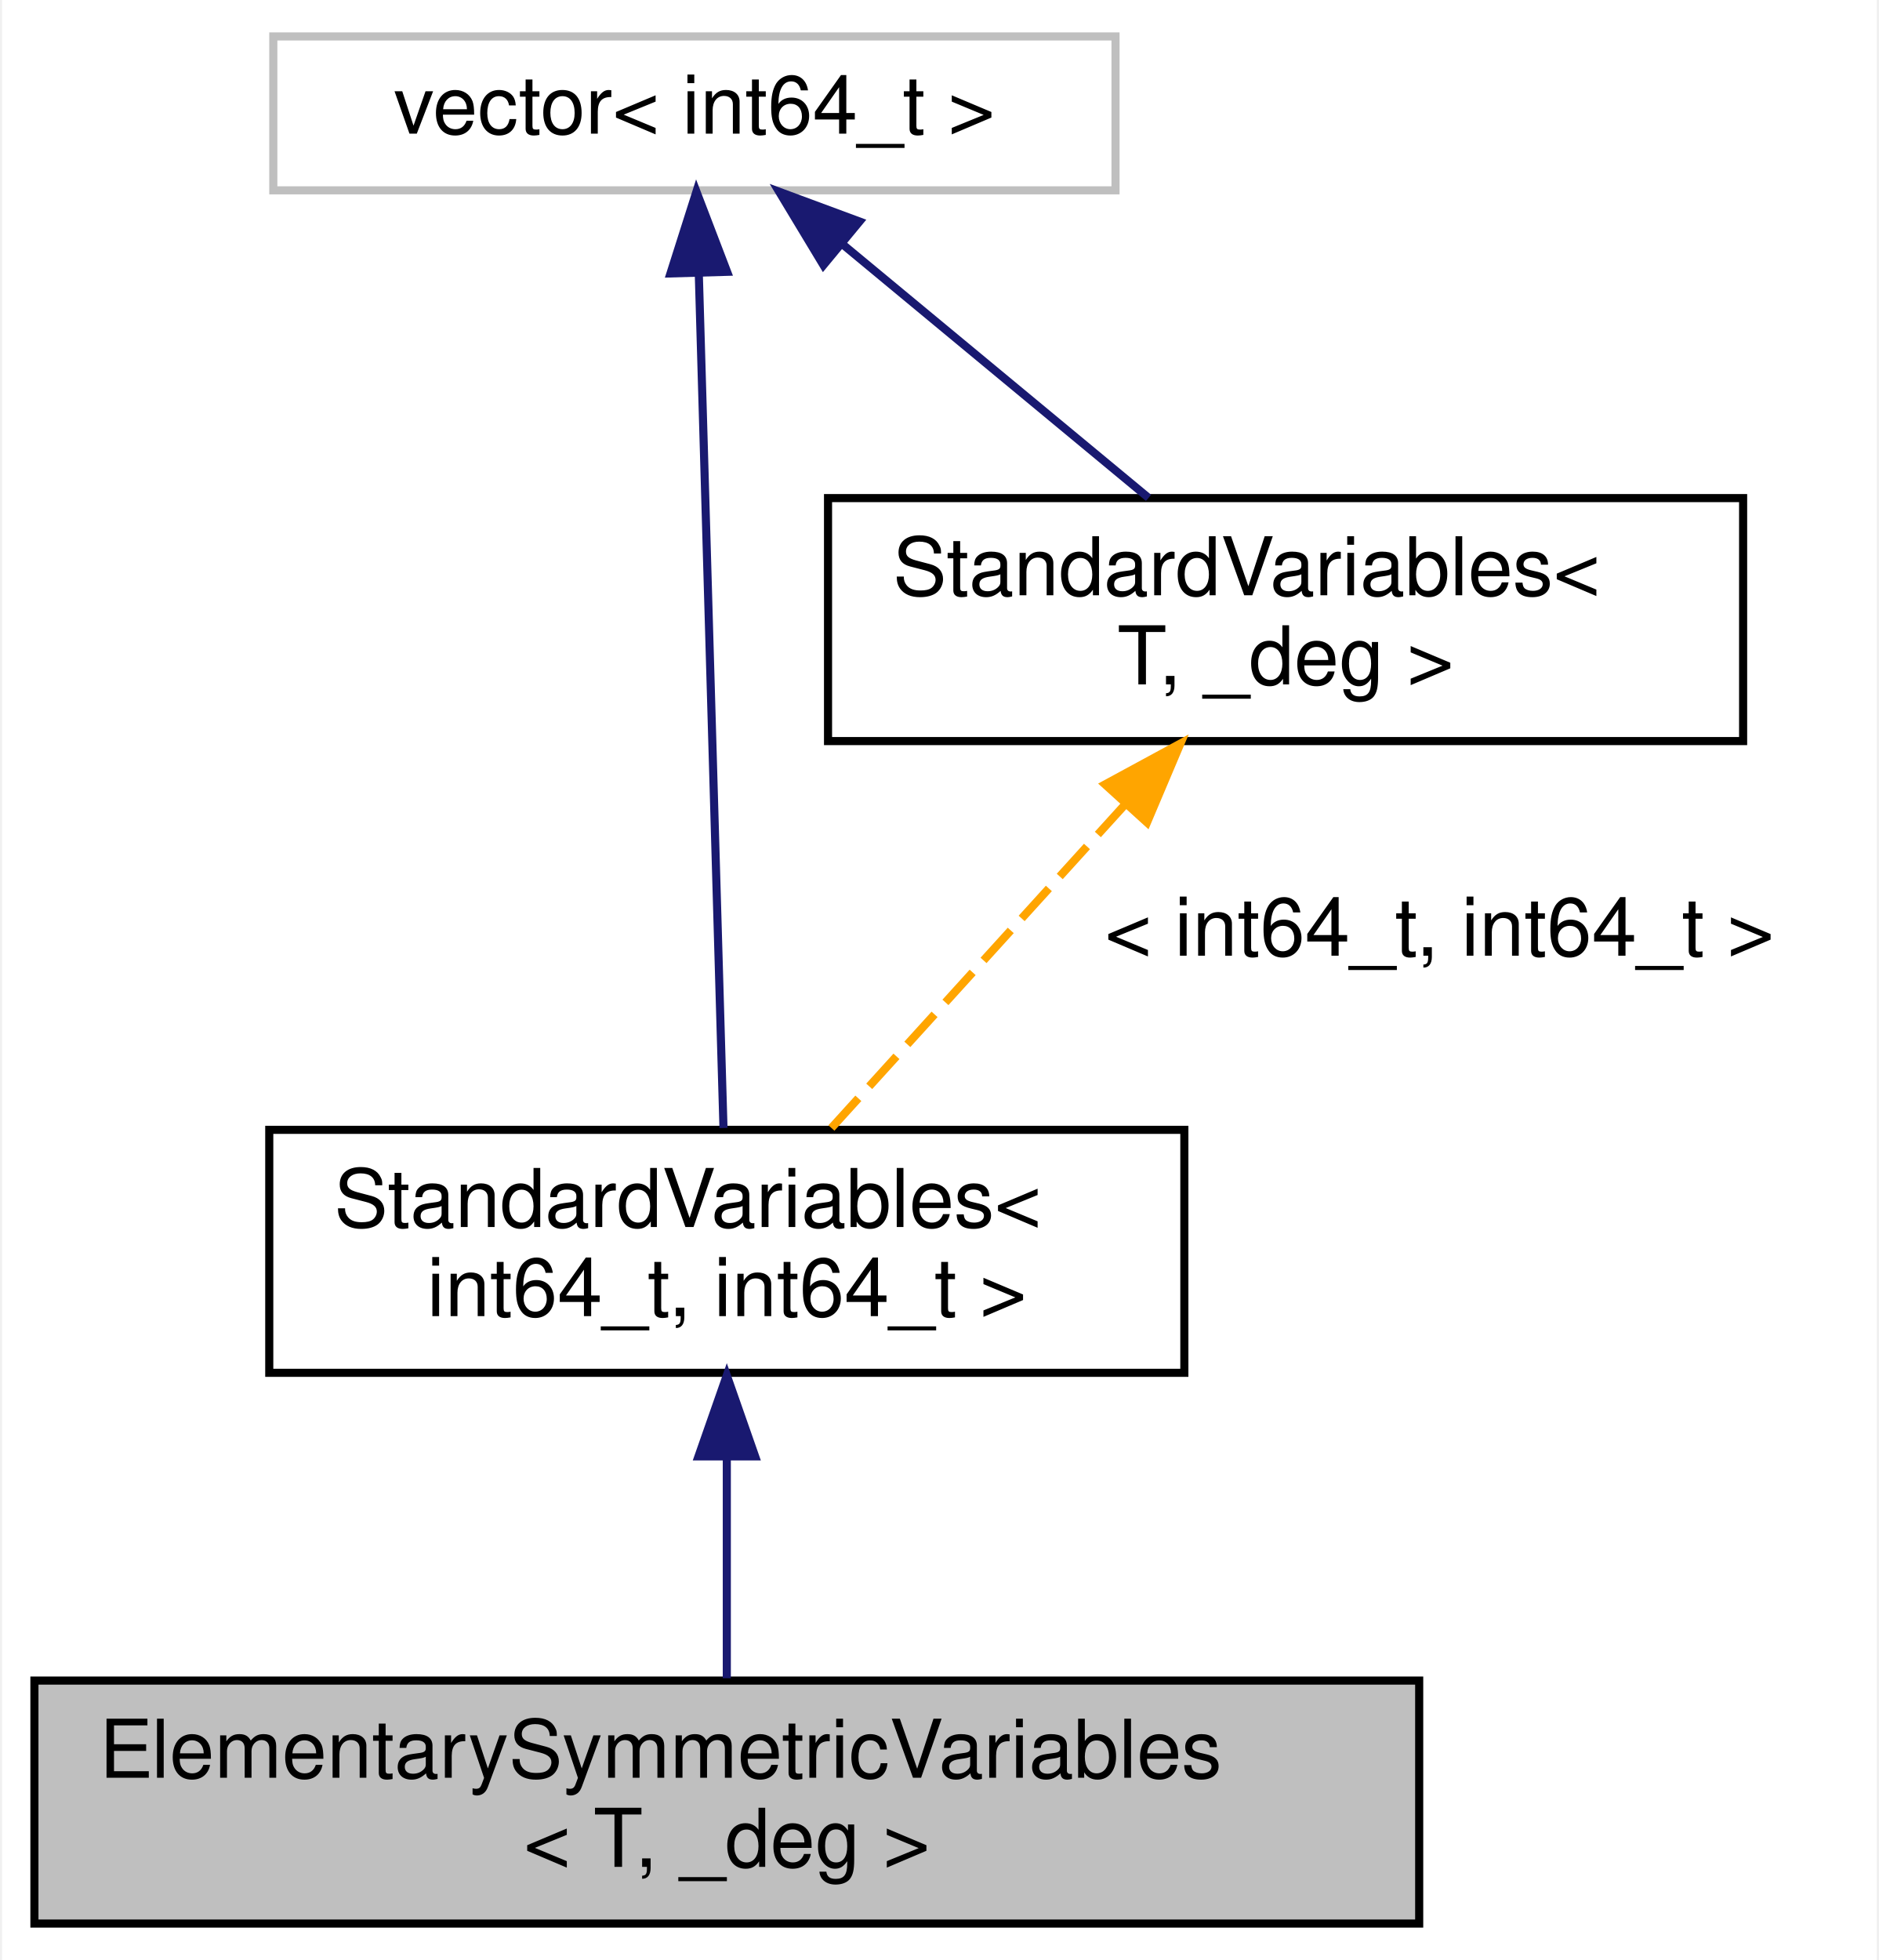
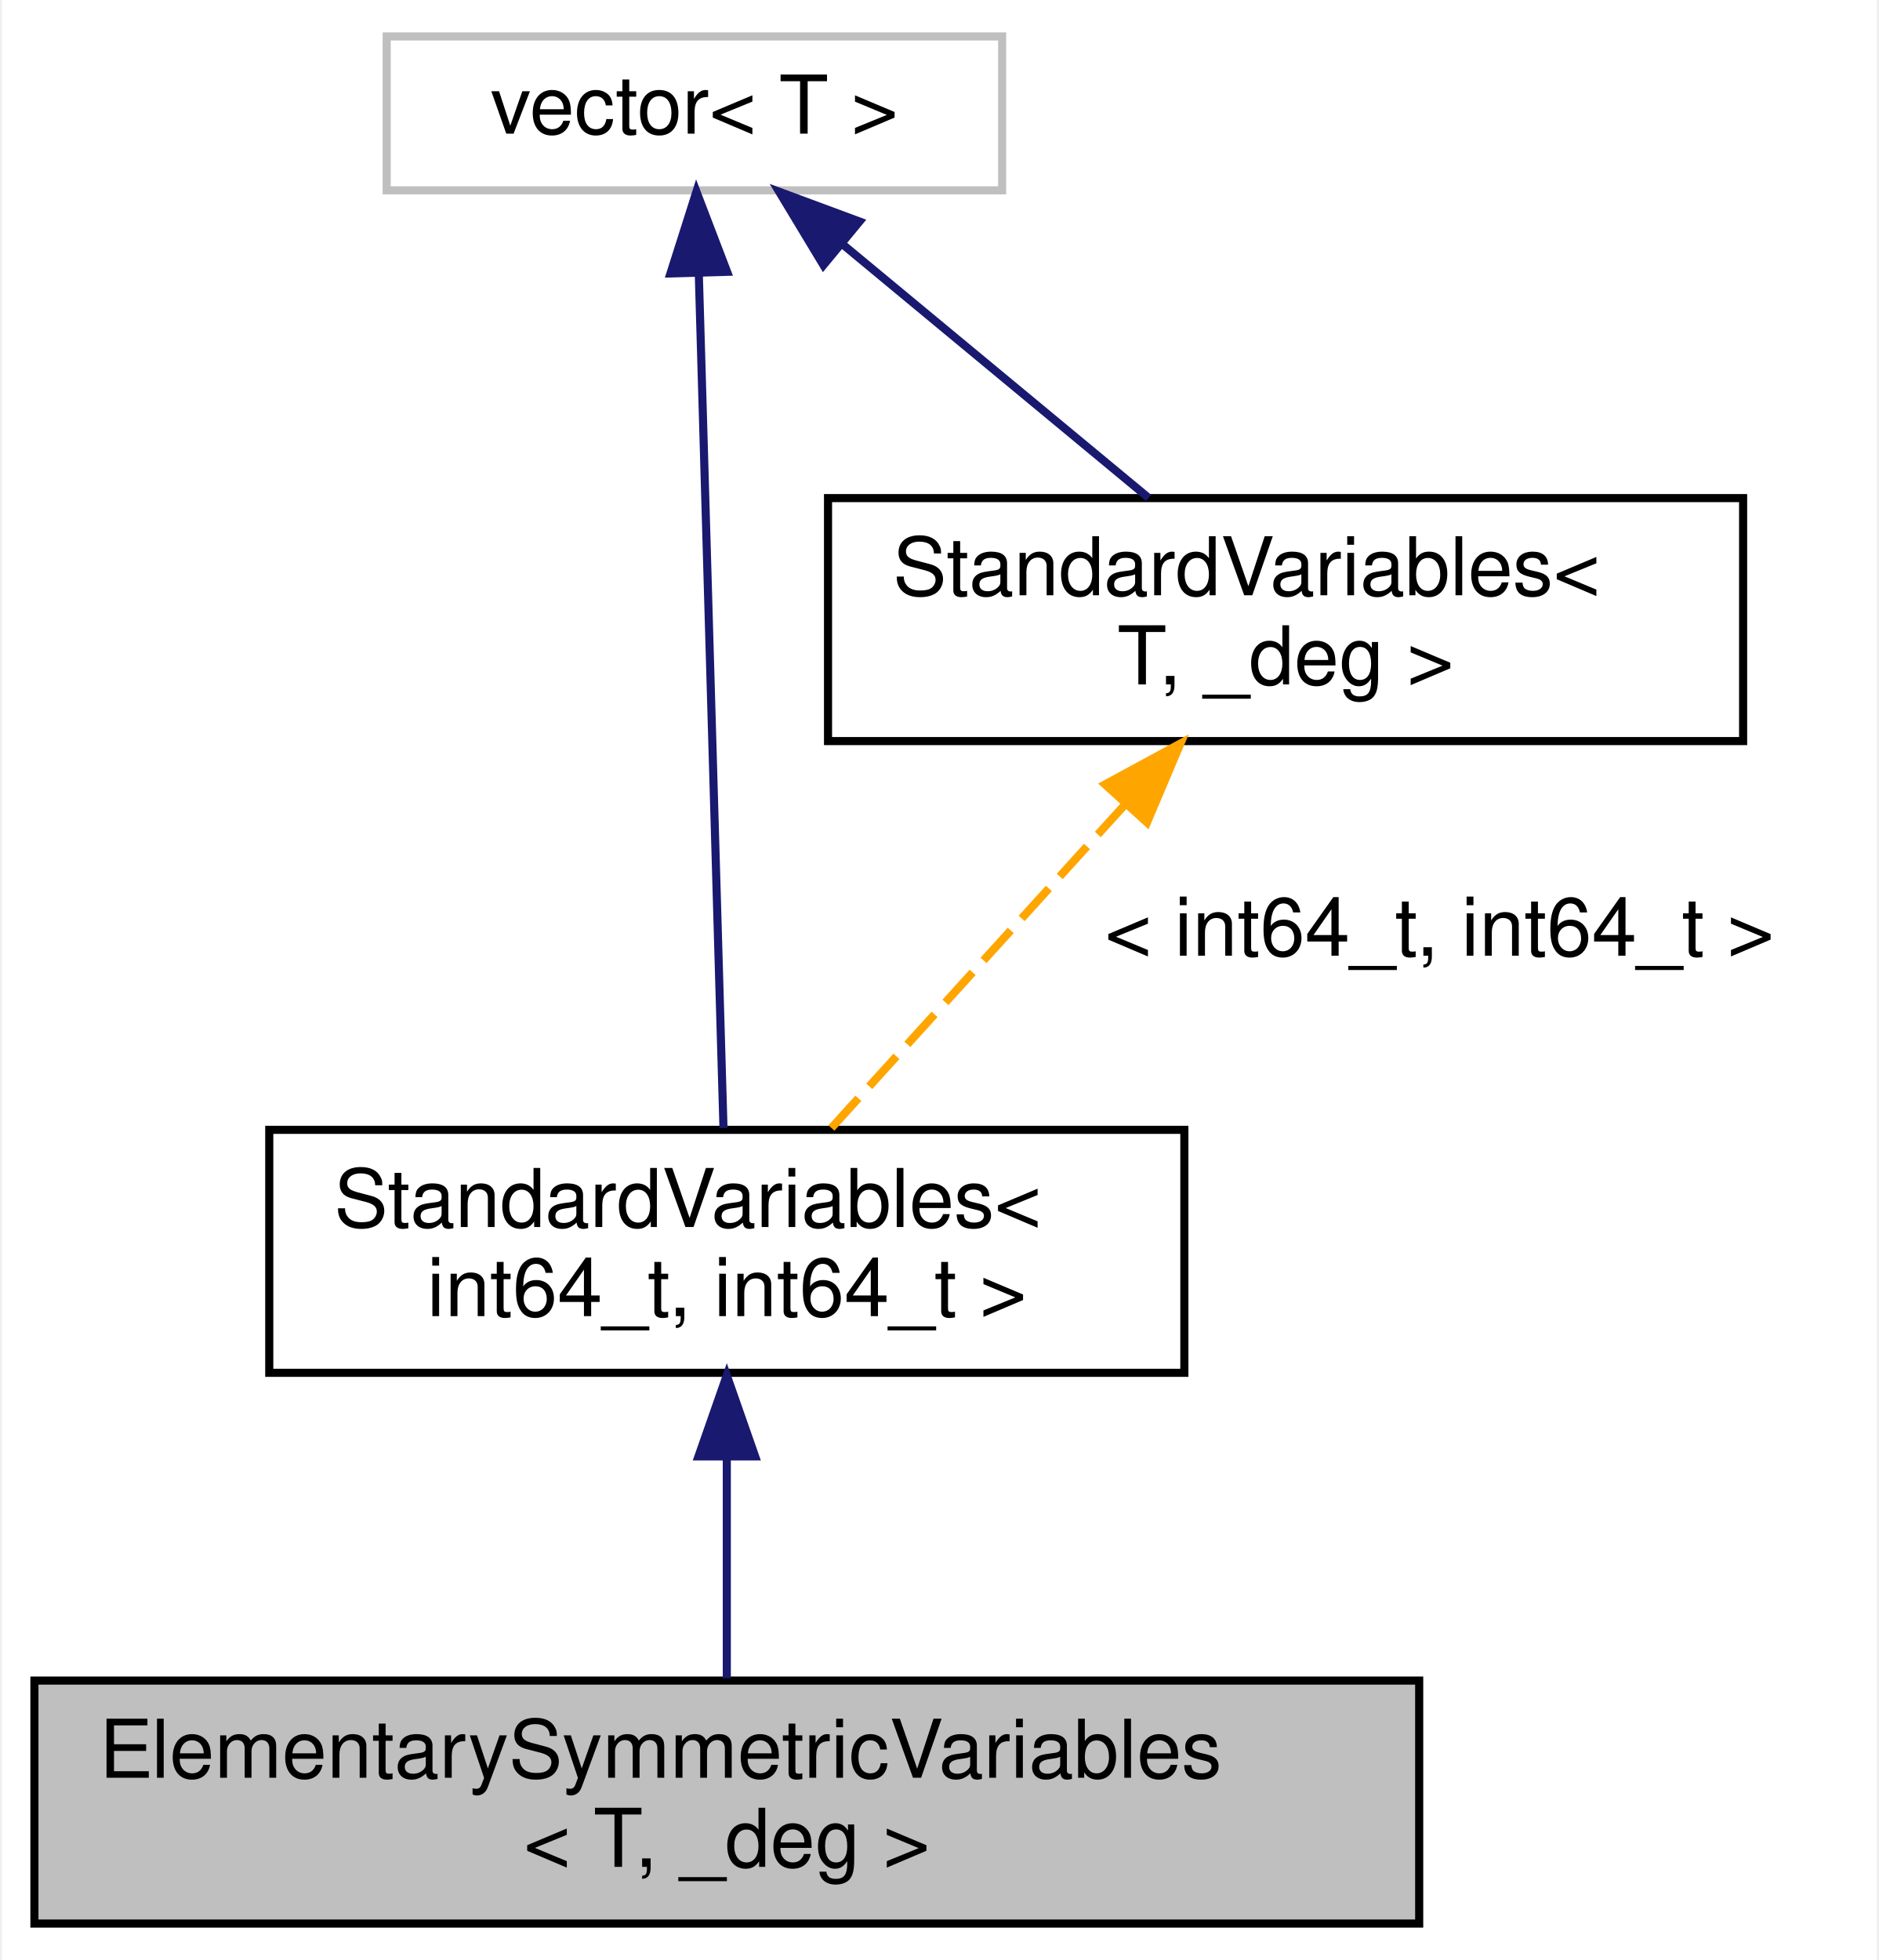
<svg xmlns="http://www.w3.org/2000/svg" xmlns:xlink="http://www.w3.org/1999/xlink" width="232pt" height="242pt" viewBox="0.00 0.00 231.50 242.00">
  <g id="graph0" class="graph" transform="scale(1 1) rotate(0) translate(4 238)">
    <polygon fill="white" stroke="transparent" points="-4,4 -4,-238 227.5,-238 227.5,4 -4,4" />
    <g id="node1" class="node">
      <g id="a_node1">
        <a xlink:title="Variables  of degrees .">
          <polygon fill="#bfbfbf" stroke="black" points="0,-0.5 0,-30.5 171,-30.5 171,-0.5 0,-0.5" />
          <text text-anchor="start" x="8" y="-18.5" font-family="Helvetica,sans-Serif" font-size="10.00">ElementarySymmetricVariables</text>
          <text text-anchor="middle" x="85.5" y="-7.5" font-family="Helvetica,sans-Serif" font-size="10.00">&lt; T, _deg &gt;</text>
        </a>
      </g>
    </g>
    <g id="node2" class="node">
      <g id="a_node2">
        <a xlink:href="structsymmp_1_1StandardVariables.html" target="_top" xlink:title=" ">
          <polygon fill="white" stroke="black" points="29,-68.5 29,-98.5 142,-98.5 142,-68.5 29,-68.5" />
          <text text-anchor="start" x="37" y="-86.5" font-family="Helvetica,sans-Serif" font-size="10.00">StandardVariables&lt;</text>
          <text text-anchor="middle" x="85.5" y="-75.5" font-family="Helvetica,sans-Serif" font-size="10.00"> int64_t, int64_t &gt;</text>
        </a>
      </g>
    </g>
    <g id="edge1" class="edge">
      <path fill="none" stroke="midnightblue" d="M85.5,-58.03C85.5,-48.86 85.5,-38.74 85.5,-30.79" />
      <polygon fill="midnightblue" stroke="midnightblue" points="82,-58.18 85.5,-68.18 89,-58.18 82,-58.18" />
    </g>
    <g id="node3" class="node">
      <g id="a_node3">
-         <a xlink:title="STL class.">
-           <polygon fill="white" stroke="#bfbfbf" points="29.5,-214.5 29.5,-233.5 133.5,-233.5 133.5,-214.5 29.5,-214.5" />
-           <text text-anchor="middle" x="81.5" y="-221.5" font-family="Helvetica,sans-Serif" font-size="10.00">vector&lt; int64_t &gt;</text>
+         <a xlink:title=" ">
+           <polygon fill="white" stroke="#bfbfbf" points="43.5,-214.5 43.5,-233.5 119.5,-233.5 119.5,-214.5 43.5,-214.5" />
+           <text text-anchor="middle" x="81.5" y="-221.5" font-family="Helvetica,sans-Serif" font-size="10.00">vector&lt; T &gt;</text>
        </a>
      </g>
    </g>
    <g id="edge2" class="edge">
      <path fill="none" stroke="midnightblue" d="M82.04,-204.25C82.85,-176.19 84.36,-123.88 85.09,-98.73" />
      <polygon fill="midnightblue" stroke="midnightblue" points="78.54,-204.24 81.75,-214.34 85.54,-204.44 78.54,-204.24" />
    </g>
    <g id="node4" class="node">
      <g id="a_node4">
        <a xlink:href="structsymmp_1_1StandardVariables.html" target="_top" xlink:title="The standard variables  in a polynomial, with  and no relations.">
          <polygon fill="white" stroke="black" points="98,-146.5 98,-176.5 211,-176.5 211,-146.5 98,-146.5" />
          <text text-anchor="start" x="106" y="-164.5" font-family="Helvetica,sans-Serif" font-size="10.00">StandardVariables&lt;</text>
          <text text-anchor="middle" x="154.5" y="-153.5" font-family="Helvetica,sans-Serif" font-size="10.00"> T, _deg &gt;</text>
        </a>
      </g>
    </g>
    <g id="edge4" class="edge">
      <path fill="none" stroke="midnightblue" d="M99.72,-207.9C111.32,-198.29 126.24,-185.92 137.58,-176.53" />
      <polygon fill="midnightblue" stroke="midnightblue" points="97.43,-205.26 91.96,-214.33 101.89,-210.65 97.43,-205.26" />
    </g>
    <g id="edge3" class="edge">
      <path fill="none" stroke="orange" stroke-dasharray="5,2" d="M134.68,-138.67C123.02,-125.83 108.62,-109.97 98.42,-98.73" />
      <polygon fill="orange" stroke="orange" points="132.21,-141.15 141.52,-146.2 137.39,-136.45 132.21,-141.15" />
      <text text-anchor="middle" x="173.5" y="-120" font-family="Helvetica,sans-Serif" font-size="10.00"> &lt; int64_t, int64_t &gt;</text>
    </g>
  </g>
</svg>
